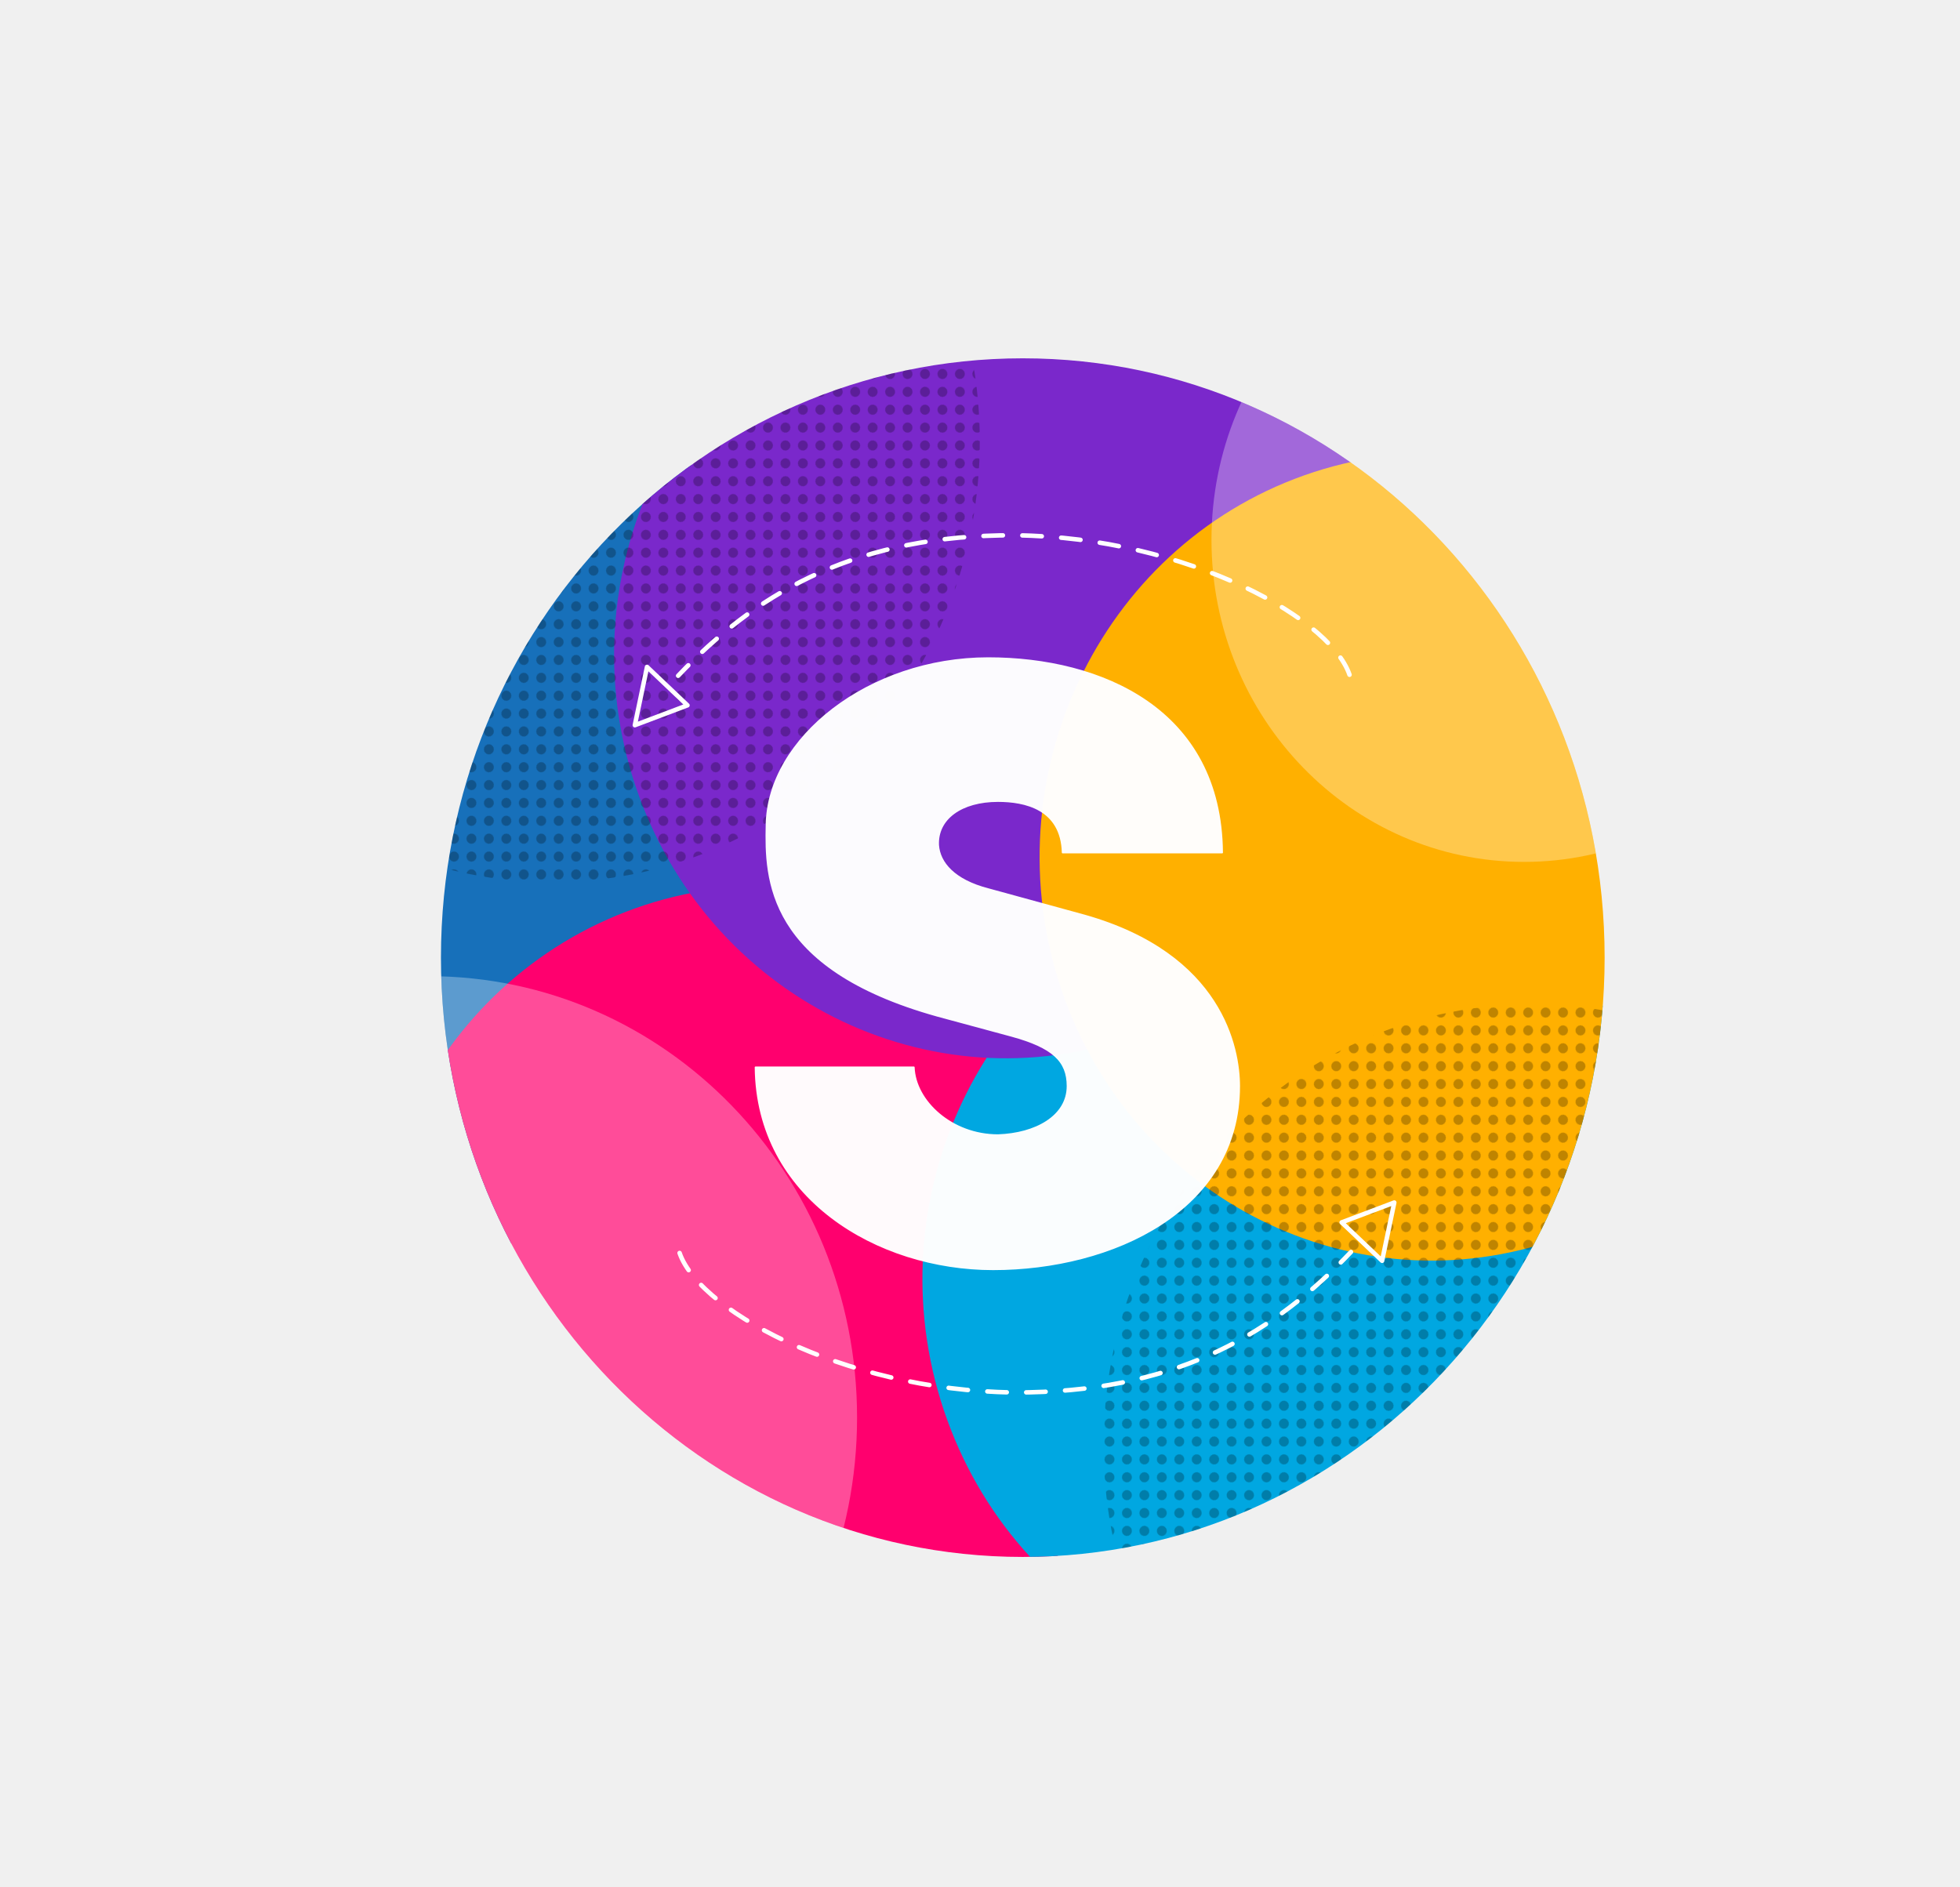
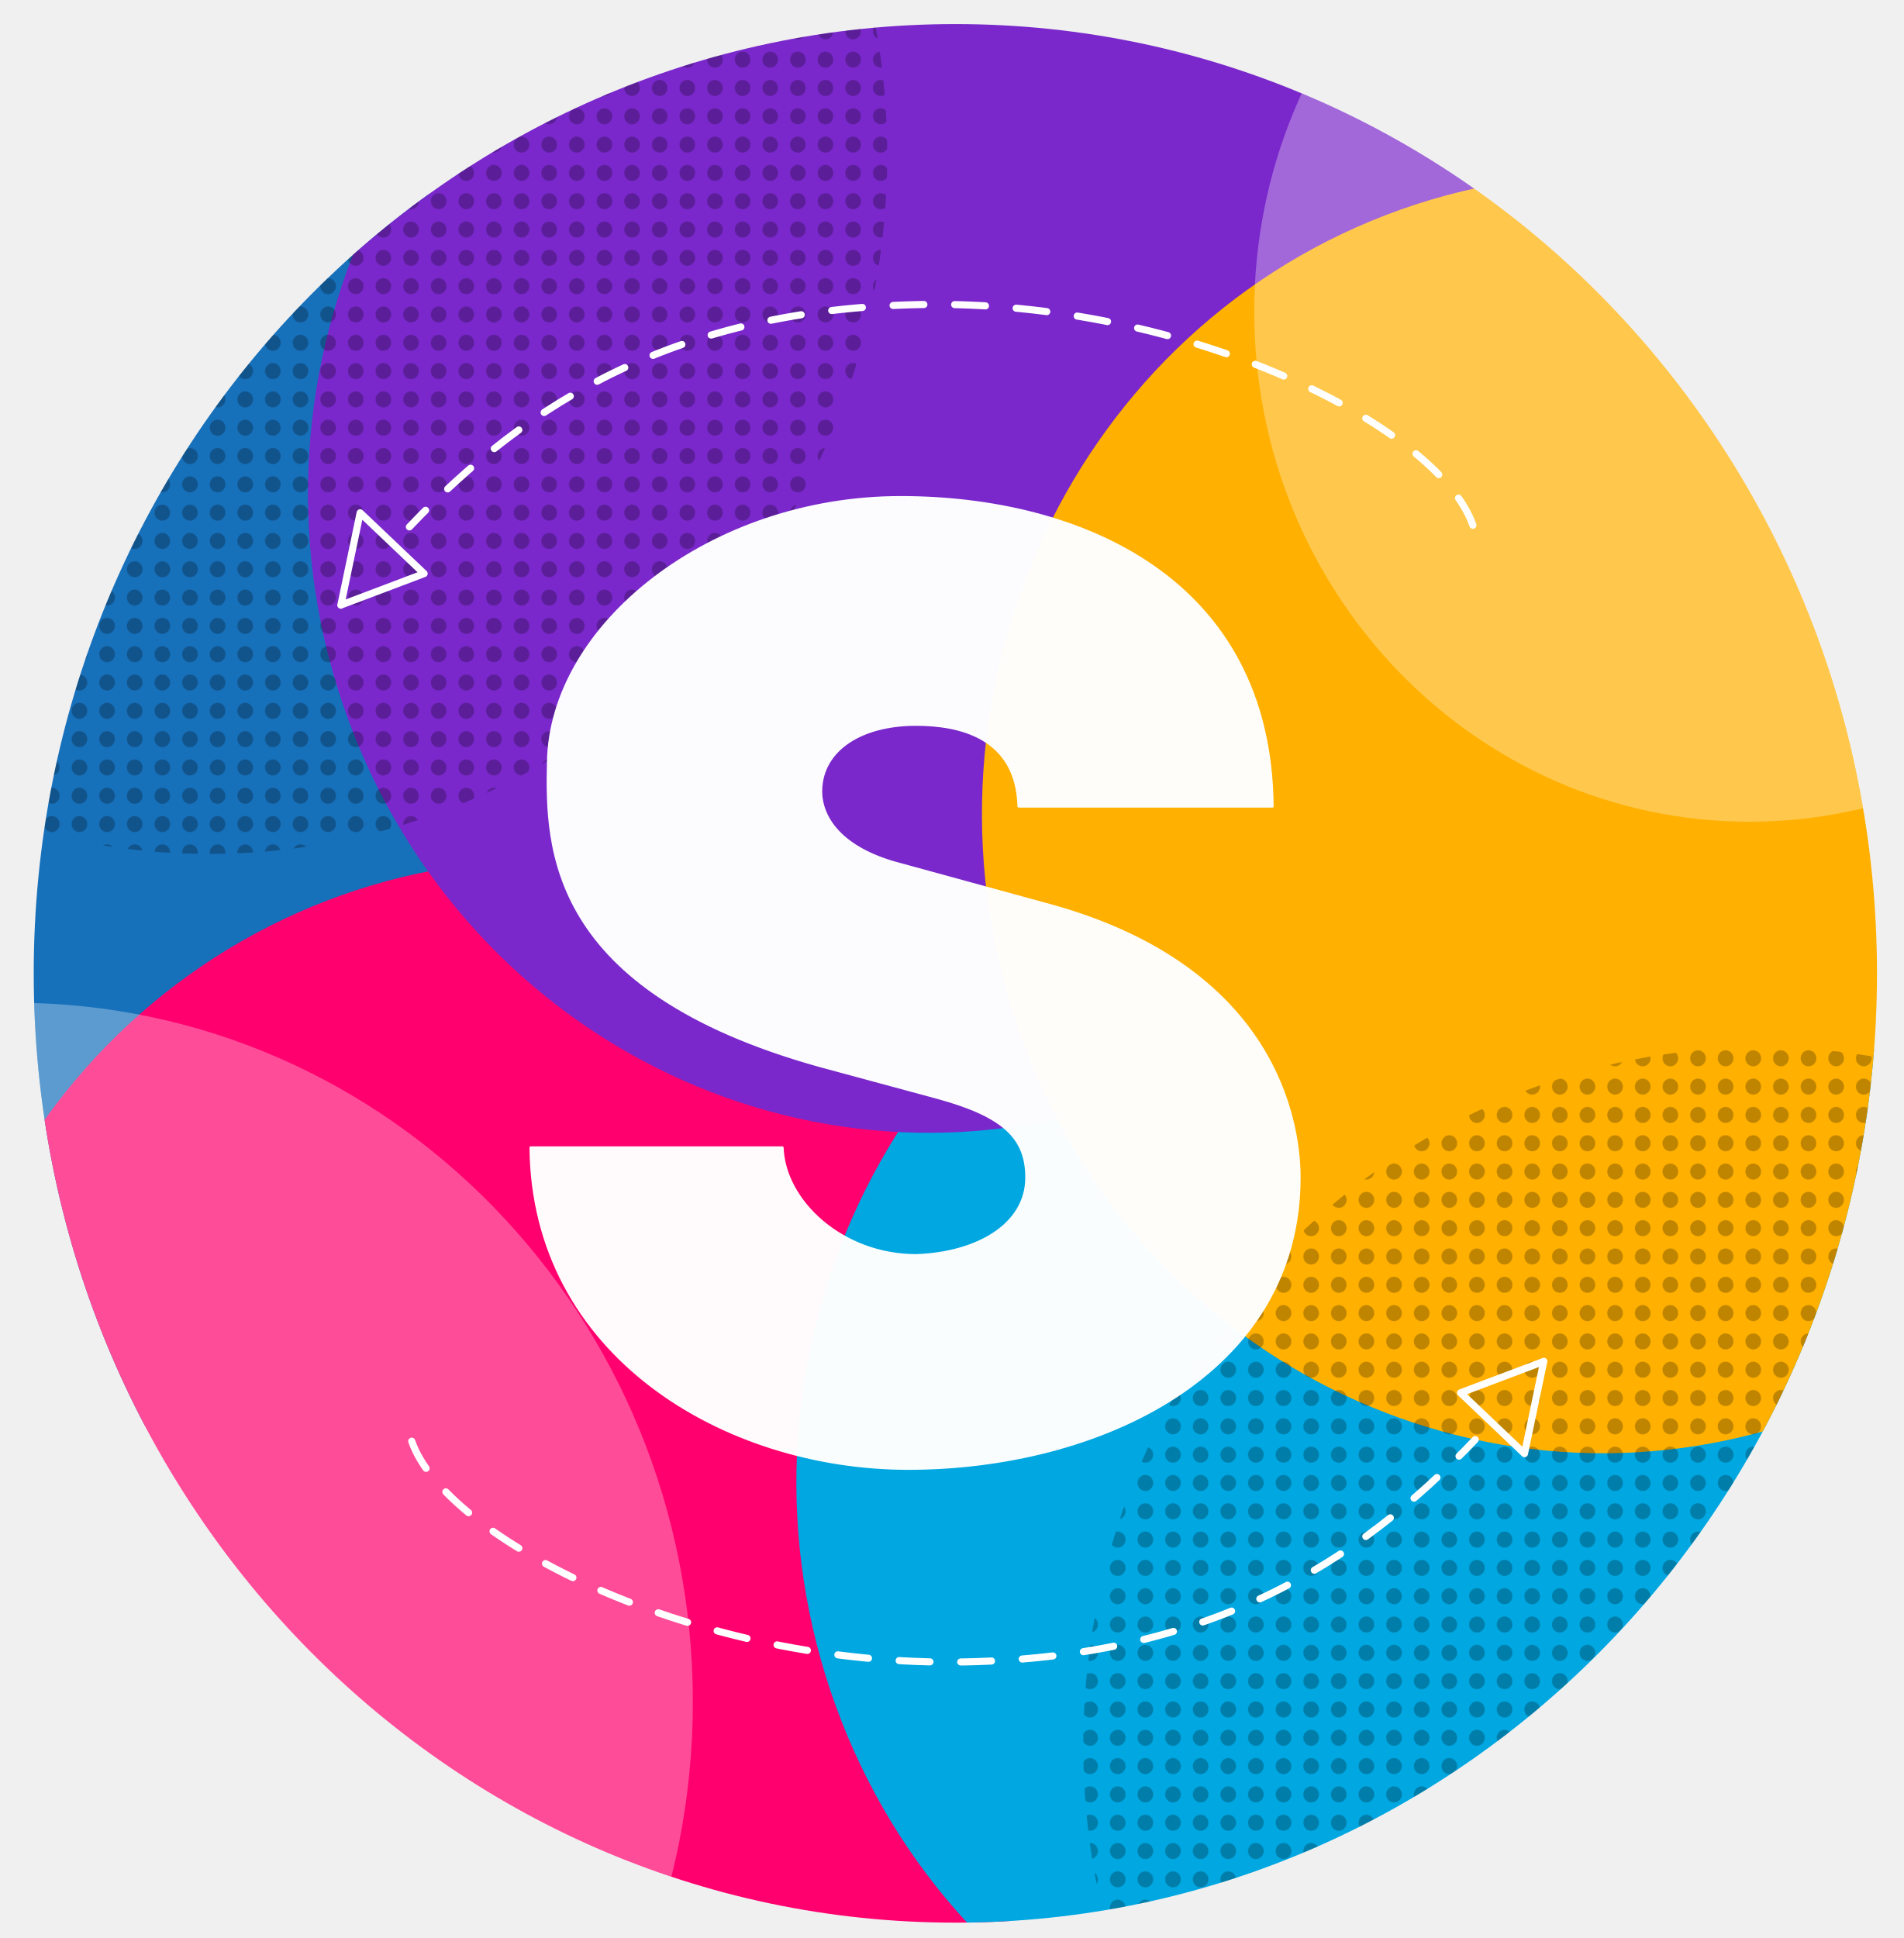
- <svg xmlns="http://www.w3.org/2000/svg" width="1310.56" height="1261.39" viewBox="0 0 1310.56 1261.39">
+ <svg xmlns="http://www.w3.org/2000/svg" width="283.54mm" height="288.62mm" viewBox="0 0 803.73 818.14">
  <defs>
-     <style>.a,.l,.m{fill:none}.b{clip-path:url(#a)}.c{clip-path:url(#b)}.d{fill:#1770ba}.e{fill:#ff006e}.f{fill:#00a7e1}.g{fill:#7a28cb}.h{fill:#ffb000}.i,.n{fill:#fff}.i{opacity:.3}.j,.k{opacity:.25}.j{fill:url(#c)}.k{fill:url(#d)}.l,.m,.n{stroke:#fff;stroke-linecap:round;stroke-linejoin:round}.l,.m{stroke-width:3px}.l{stroke-dasharray:13 13}.n{opacity:.98}</style>
-     <clipPath id="a" transform="translate(270.9 229.41)">
-       <ellipse class="a" cx="412.99" cy="410.94" rx="389.05" ry="400.75" />
+     <style>.a,.l,.m{fill:none}.b{clip-path:url(#a)}.c{clip-path:url(#b)}.d{fill:#1770ba}.e{fill:#ff006e}.f{fill:#00a7e1}.g{fill:#7a28cb}.h{fill:#ffb000}.i,.n{fill:#fff}.i{opacity:.3}.i,.j,.k,.n{isolation:isolate}.j,.k{opacity:.25}.j{fill:url(#c)}.k{fill:url(#d)}.l,.m,.n{stroke:#fff;stroke-linecap:round;stroke-linejoin:round}.l,.m{stroke-width:3px}.l{stroke-dasharray:13 13}.n{opacity:.98}</style>
+     <clipPath id="a">
+       <ellipse class="a" cx="403.28" cy="410.91" rx="389.05" ry="400.75" />
    </clipPath>
-     <clipPath id="b" transform="translate(270.9 229.41)">
-       <path class="a" d="M-185.68-.09H1010.4v821.03H-185.68z" />
+     <clipPath id="b">
+       <path class="a" d="M-195.61-.05h1196v821h-1196z" />
    </clipPath>
-     <pattern id="c" width="28.8" height="28.8" patternTransform="matrix(.81 -.83 .81 .83 2094.89 892.21)" patternUnits="userSpaceOnUse" viewBox="0 0 28.8 28.8">
+     <pattern id="c" width="28.8" height="28.8" patternTransform="matrix(.81 -.83 -.81 -.83 2069.79 -294.27)" patternUnits="userSpaceOnUse" viewBox="0 0 28.8 28.8">
      <path class="a" d="M0 0h28.8v28.8H0z" />
+       <path class="a" d="M0 28.8h28.8V0H0z" />
+       <circle cx="28.8" r="2.88" />
+       <circle cx="14.4" r="2.88" />
+       <circle cx="28.8" cy="14.4" r="2.88" />
+       <circle cx="14.4" cy="14.4" r="2.88" />
+       <circle cx="7.2" cy="7.2" r="2.88" />
+       <circle cx="21.6" cy="7.2" r="2.88" />
+       <circle cx="7.2" cy="21.6" r="2.88" />
+       <circle cx="21.6" cy="21.6" r="2.88" />
+       <circle r="2.88" />
+       <circle cy="14.4" r="2.88" />
      <circle cx="28.8" cy="28.8" r="2.88" />
      <circle cx="14.4" cy="28.8" r="2.88" />
+       <circle cy="28.8" r="2.88" />
+     </pattern>
+     <pattern id="d" width="28.8" height="28.8" patternTransform="matrix(.81 -.83 -.81 -.83 1969.75 -273.63)" patternUnits="userSpaceOnUse" viewBox="0 0 28.8 28.8">
+       <path class="a" d="M0 0h28.8v28.8H0z" />
+       <path class="a" d="M0 28.8h28.8V0H0z" />
+       <circle cx="28.8" r="2.88" />
+       <circle cx="14.4" r="2.88" />
      <circle cx="28.8" cy="14.4" r="2.88" />
      <circle cx="14.4" cy="14.4" r="2.88" />
+       <circle cx="7.2" cy="7.2" r="2.88" />
+       <circle cx="21.6" cy="7.2" r="2.88" />
      <circle cx="7.2" cy="21.6" r="2.88" />
      <circle cx="21.6" cy="21.6" r="2.88" />
-       <circle cx="7.2" cy="7.2" r="2.88" />
-       <circle cx="21.6" cy="7.2" r="2.88" />
-       <circle cy="28.8" r="2.88" />
+       <circle r="2.88" />
      <circle cy="14.4" r="2.88" />
-       <circle cx="28.8" r="2.88" />
-       <circle cx="14.4" r="2.88" />
-       <circle r="2.88" />
-     </pattern>
-     <pattern id="d" width="28.8" height="28.8" patternTransform="matrix(.81 -.83 .81 .83 1994.85 871.57)" patternUnits="userSpaceOnUse" viewBox="0 0 28.8 28.8">
-       <path class="a" d="M0 0h28.8v28.8H0z" />
      <circle cx="28.8" cy="28.8" r="2.88" />
      <circle cx="14.4" cy="28.8" r="2.88" />
-       <circle cx="28.8" cy="14.4" r="2.88" />
-       <circle cx="14.4" cy="14.4" r="2.88" />
-       <circle cx="7.2" cy="21.6" r="2.88" />
-       <circle cx="21.6" cy="21.6" r="2.88" />
-       <circle cx="7.2" cy="7.2" r="2.88" />
-       <circle cx="21.6" cy="7.2" r="2.88" />
      <circle cy="28.8" r="2.88" />
-       <circle cy="14.4" r="2.88" />
-       <circle cx="28.8" r="2.88" />
-       <circle cx="14.4" r="2.88" />
-       <circle r="2.88" />
    </pattern>
  </defs>
  <g class="b">
    <g class="c">
-       <path class="d" d="M682.34 485.64c50.52 139.64-18.42 295-154 347.06s-286.41-19-336.93-158.61 18.42-295 154-347.06 286.41 18.98 336.93 158.61z" />
-       <path class="e" d="M755.63 768.21c50.52 139.64-18.42 295-154 347.06s-286.38-18.96-336.9-158.6 18.42-295 154-347.06 286.38 18.97 336.9 158.6z" />
-       <path class="f" d="M1124.25 761.01c50.52 139.64-18.42 295-154 347.06s-286.35-18.97-336.9-158.6 18.42-295 154-347.06 286.38 19 336.9 158.6z" />
-       <path class="g" d="M918.1 343.54c50.52 139.64-18.42 295-154 347.06s-286.41-19-336.93-158.61 18.42-295 154-347.06 286.4 18.97 336.93 158.61z" />
-       <path class="h" d="M1202.62 478.82c50.52 139.64-18.42 295-154 347.06s-286.41-19-336.93-158.61 18.42-295 154-347.06 286.41 18.97 336.93 158.61z" />
-       <ellipse class="i" cx="286.54" cy="947.9" rx="286.54" ry="295.15" />
-       <ellipse class="i" cx="1019.13" cy="360.98" rx="209.07" ry="215.36" />
-       <path class="j" d="M1226.69 757.88c111.82 115.18 111.82 301.94 0 417.12s-293.12 115.18-404.94 0-111.82-301.94 0-417.12 293.15-115.18 404.94 0z" />
-       <path class="k" d="M571.28 86.41c111.82 115.18 111.82 301.94 0 417.12s-293.12 115.18-404.94 0-111.82-301.94 0-417.12 293.12-115.2 404.94 0z" />
+       <path class="d" d="M401.73 256.2c50.52 139.64-18.42 295-154 347.06s-286.41-19-336.93-158.61 18.42-295 154-347.06 286.41 18.98 336.93 158.61z" />
+       <path class="e" d="M475 538.77c50.52 139.64-18.42 295-154 347.06s-286.38-19-336.9-158.6 18.42-295 154-347.06 286.38 19 336.9 158.6z" />
+       <path class="f" d="M843.64 531.57c50.52 139.64-18.42 295-154 347.06s-286.35-19-336.9-158.6 18.42-295 154-347.06 286.38 19 336.9 158.6z" />
+       <path class="g" d="M637.49 114.1c50.52 139.64-18.42 295-154 347.06s-286.41-19-336.93-158.61 18.42-295 154-347.06S587-25.54 637.49 114.1z" />
+       <path class="h" d="M922 249.38c50.52 139.64-18.42 295-154 347.06s-286.41-19-336.93-158.61 18.42-295 154-347.06S871.49 109.74 922 249.38z" />
+       <ellipse class="i" cx="5.93" cy="718.46" rx="286.54" ry="295.15" />
+       <ellipse class="i" cx="738.52" cy="131.54" rx="209.07" ry="215.36" />
+       <path class="j" d="M946.08 528.44c111.82 115.18 111.82 301.94 0 417.12s-293.12 115.18-404.94 0-111.82-301.94 0-417.12 293.15-115.18 404.94 0z" />
+       <path class="k" d="M290.67-143c111.82 115.18 111.82 301.94 0 417.12s-293.12 115.18-404.94 0-111.82-301.94 0-417.12 293.12-115.23 404.94 0z" />
    </g>
+     <path class="l" d="M173.8 608.41c14 40.76 119.38 95.56 233.93 93.17 101.58-2.13 164.58-40.78 215-93.85" />
+     <path class="m" d="M651.68 574.67l-8.15 39-27-25.68 35.18-13.28z" />
+     <path class="l" d="M621.75 221.75c-14-40.76-119.38-95.56-233.93-93.17-101.58 2.13-164.58 40.78-215 93.85" />
+     <path class="m" d="M143.88 255.48l8.15-39 27 25.67-35.18 13.29z" />
+     <path class="n" d="M345.82 449.91c-114.45-32-115.26-91.78-114.45-128 .82-58.11 68.67-112 148.78-112 76 0 156.14 34.52 157 130.52H430c-.81-29.47-25.34-34.52-43.33-34.52-24.53 0-40.87 11.79-40.06 29.47.81 11.79 10.62 23.58 33.52 29.47l64.58 17.69c92.38 26.08 103.82 89.29 103.82 114.52 0 83.37-85 122.94-165.13 122.94-77.64 0-158.57-48-159.4-135.55h106.29c.82 22.73 25.34 45.48 56.4 45.48 25.34-.84 46.6-12.63 46.6-32.84 0-16.84-9.81-26.08-37.6-33.69z" />
  </g>
-   <path class="l" d="M454.41 837.85c14 40.76 119.38 95.56 233.93 93.17 101.58-2.13 164.58-40.78 215-93.85" />
-   <path class="m" d="M932.29 804.11l-8.15 38.96-27.03-25.68 35.18-13.28z" />
-   <path class="l" d="M902.36 451.19c-14-40.76-119.38-95.56-233.93-93.17-101.58 2.13-164.58 40.78-215 93.85" />
-   <path class="m" d="M424.49 484.92l8.15-38.96 27.03 25.67-35.18 13.29z" />
-   <path class="n" d="M626.56 679.24c-114.08-31.9-114.89-91.49-114.08-127.58.82-57.92 68.45-111.63 148.3-111.63 75.78 0 155.64 34.41 156.45 130.1H710.49c-.81-29.38-25.26-34.41-43.19-34.41-24.45 0-40.74 11.75-39.93 29.38.81 11.75 10.59 23.5 33.41 29.38l64.37 17.63c92.08 26 103.49 89 103.49 114.15 0 83.1-84.74 122.55-164.6 122.55-77.41 0-158.08-47.84-158.9-135.14h105.94c.82 22.66 25.26 45.33 56.22 45.33 25.26-.84 46.45-12.59 46.45-32.74 0-16.79-9.78-26-37.48-33.58z" />
</svg>
